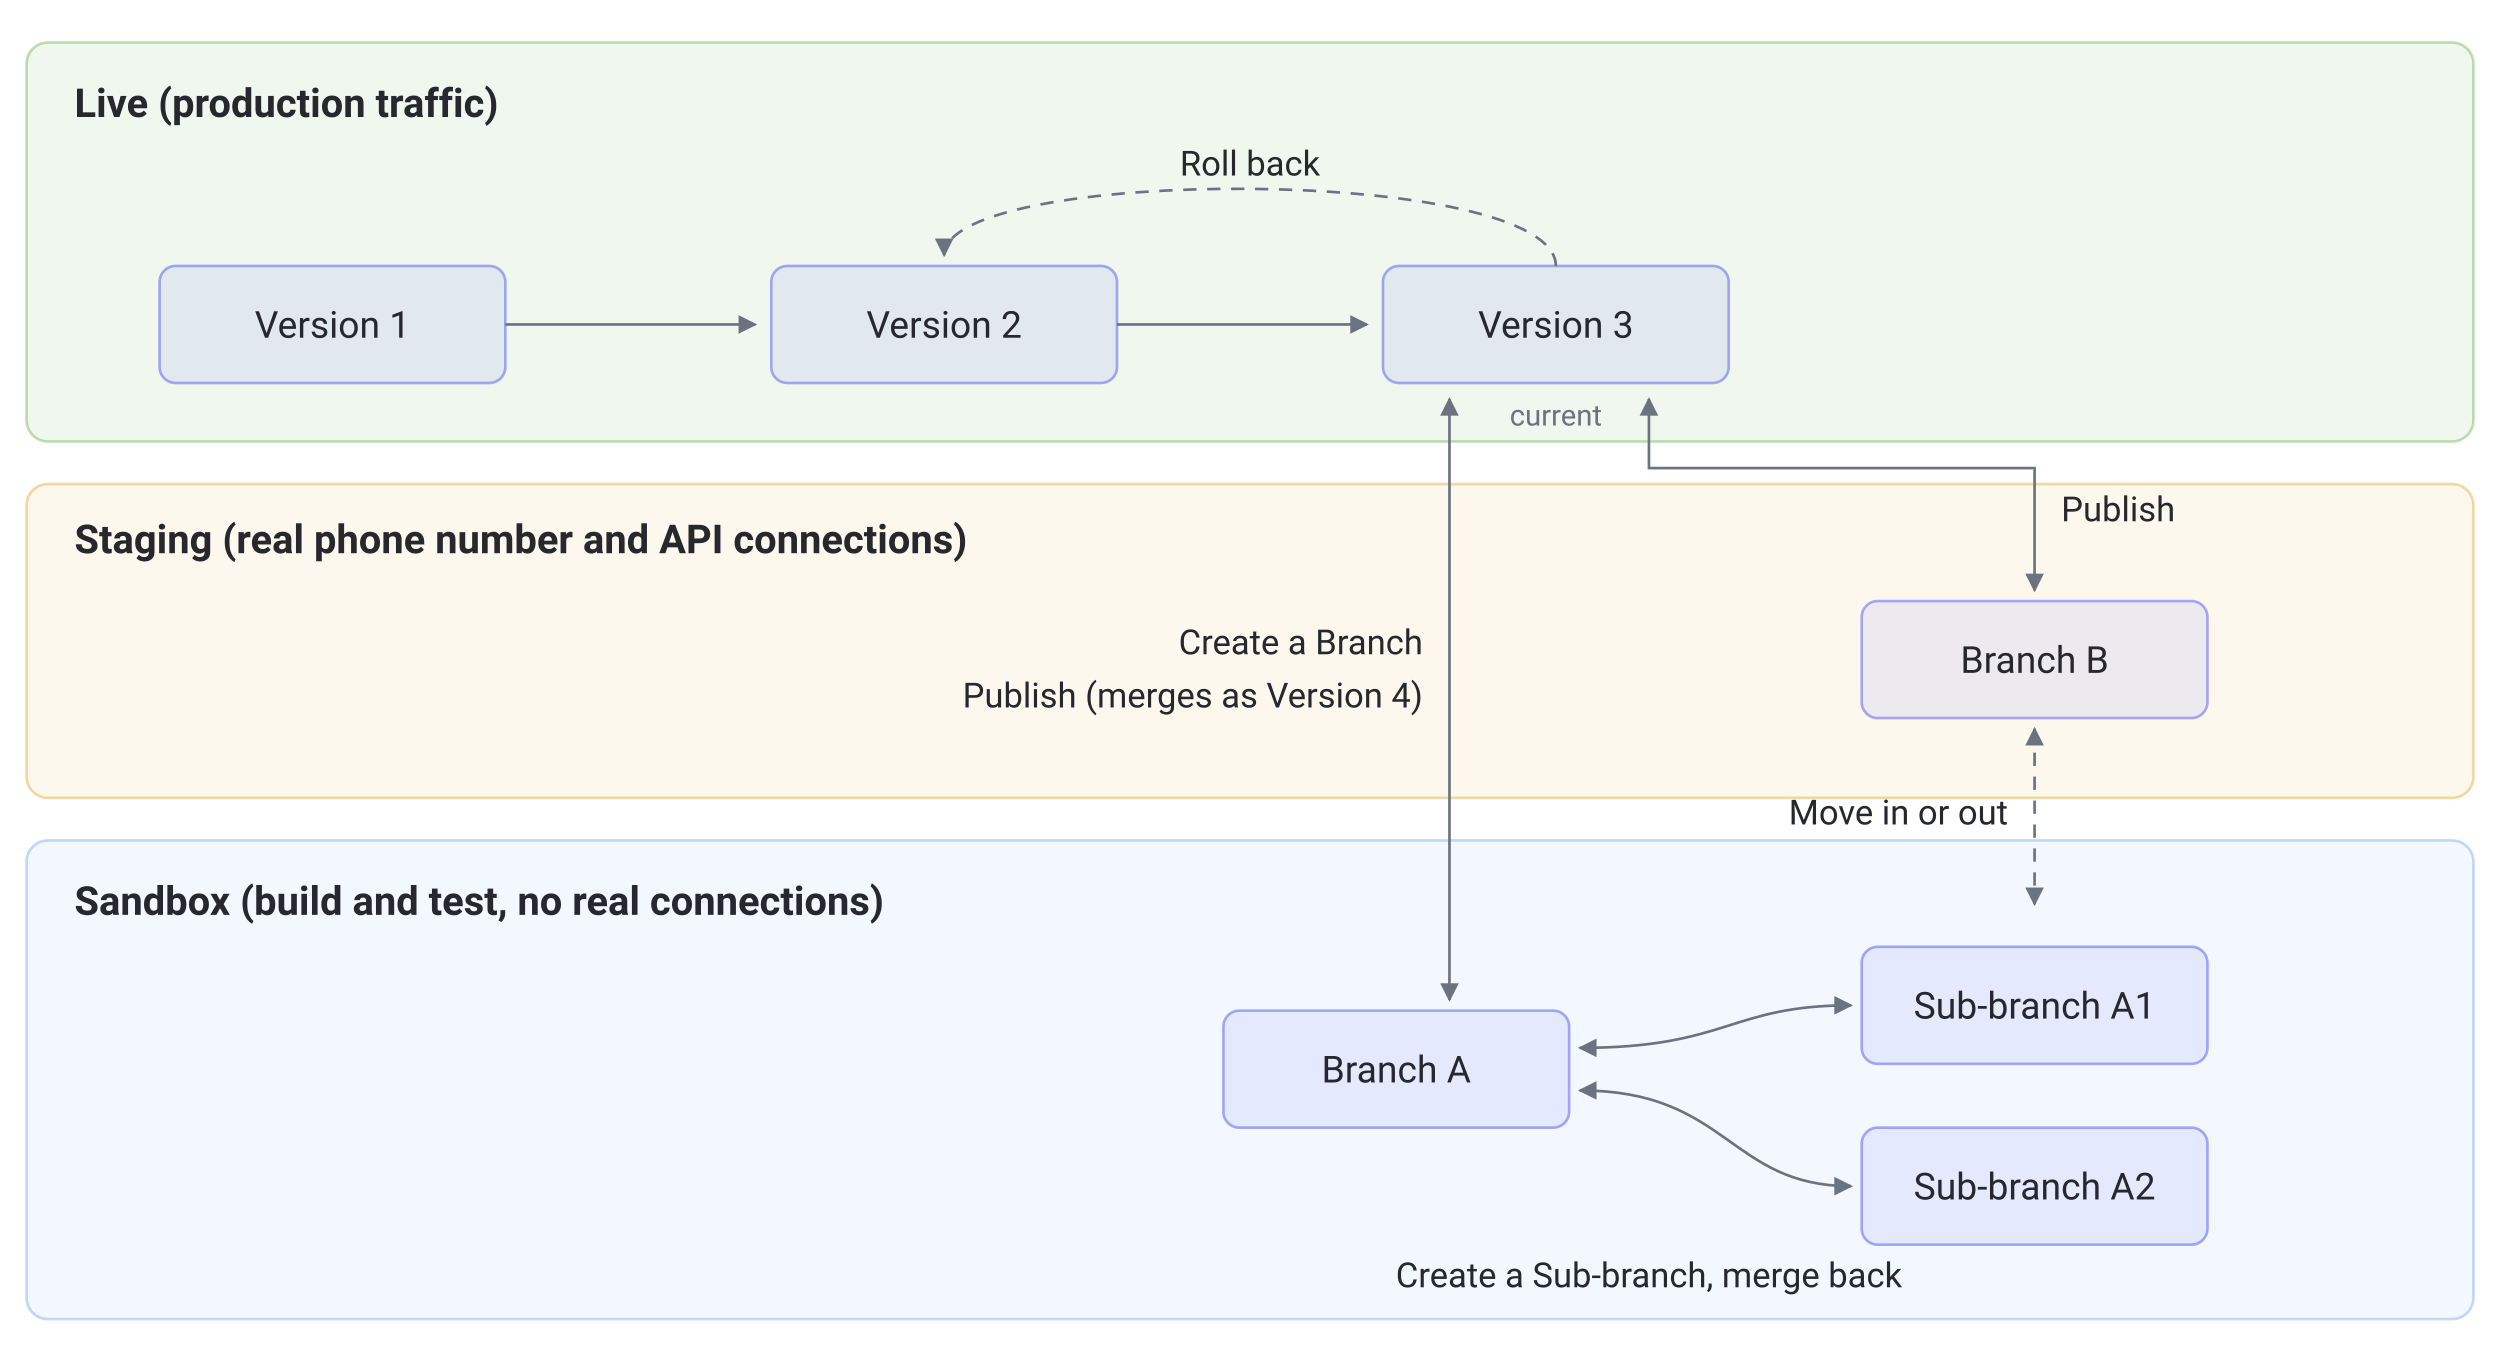
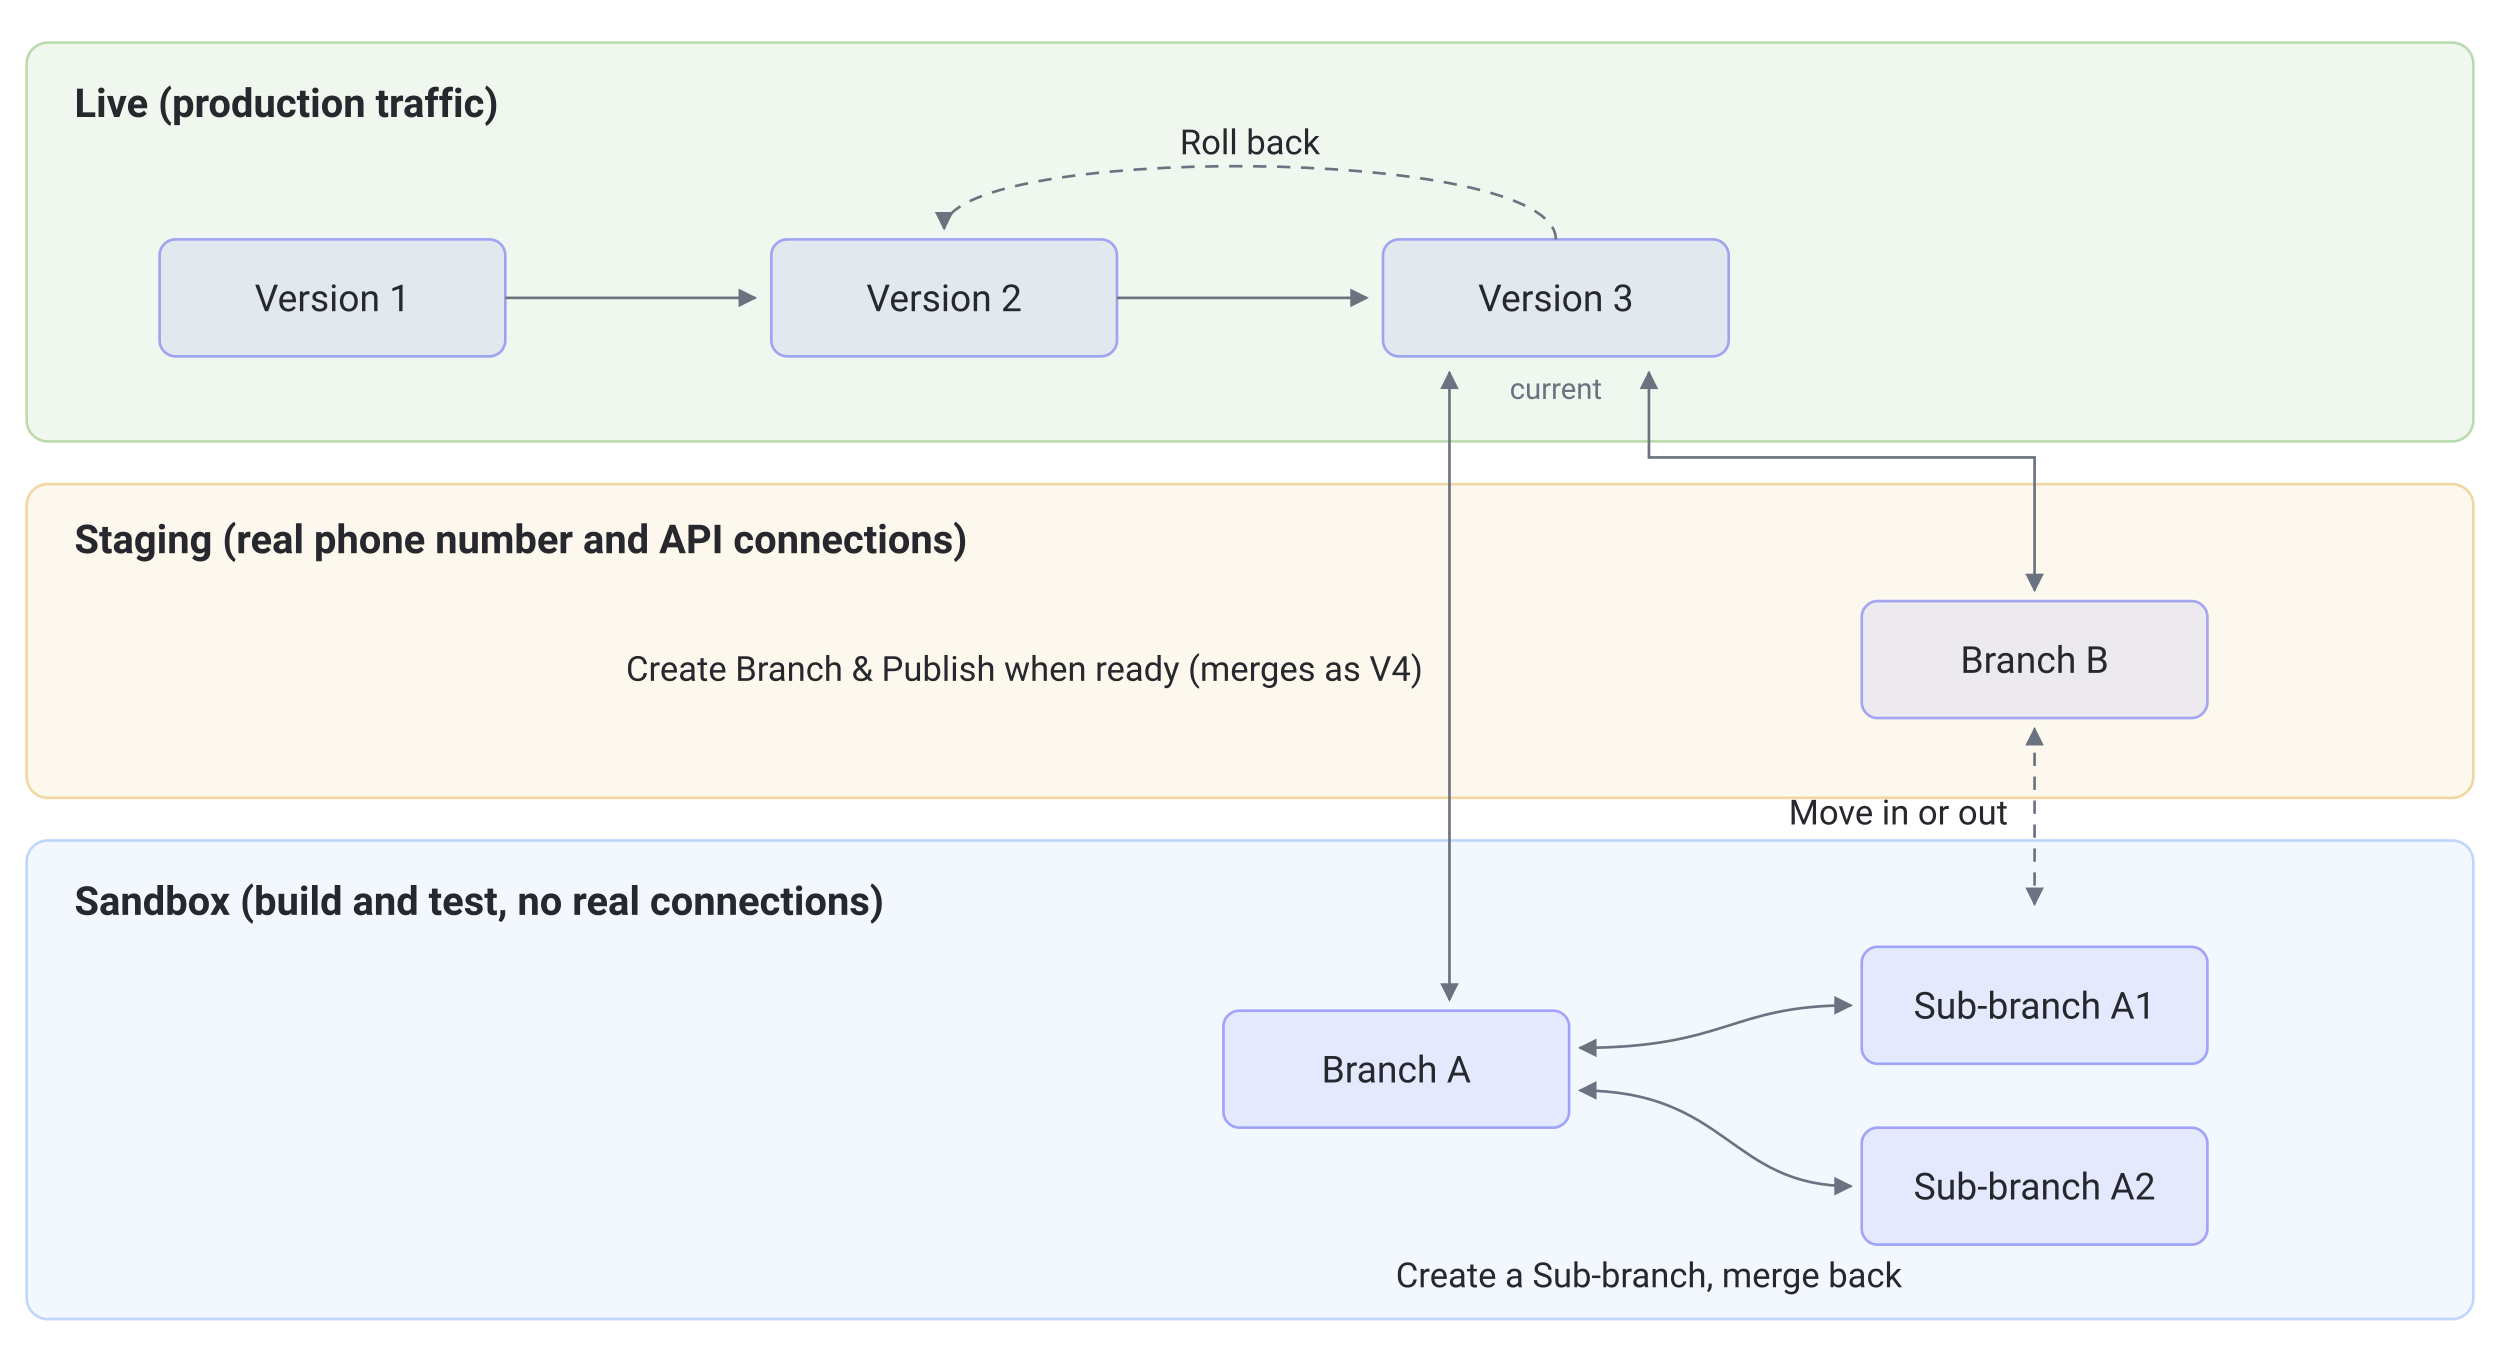
<svg xmlns="http://www.w3.org/2000/svg" viewBox="0 0 940 512" font-family="ui-sans-serif, system-ui, -apple-system, 'Segoe UI', Roboto, Helvetica, Arial, sans-serif">
  <defs>
    <marker id="arr" viewBox="0 0 10 10" refX="9" refY="5" markerWidth="7" markerHeight="7" orient="auto-start-reverse">
      <path d="M 0 0 L 10 5 L 0 10 z" fill="#6b7280" />
    </marker>
  </defs>
  <rect x="10" y="16" width="920" height="150" rx="8" fill="rgba(74,160,44,0.08)" stroke="rgba(74,160,44,0.35)" />
  <rect x="10" y="182" width="920" height="118" rx="8" fill="rgba(217,150,6,0.07)" stroke="rgba(217,150,6,0.35)" />
  <rect x="10" y="316" width="920" height="180" rx="8" fill="rgba(59,130,246,0.06)" stroke="rgba(59,130,246,0.30)" />
  <text x="28" y="44" font-size="15" font-weight="600" fill="#26282d">Live (production traffic)</text>
  <text x="28" y="208" font-size="15" font-weight="600" fill="#26282d">Staging (real phone number and API connections)</text>
  <text x="28" y="344" font-size="15" font-weight="600" fill="#26282d">Sandbox (build and test, no real connections)</text>
-   <rect x="60" y="100" width="130" height="44" rx="6" fill="rgba(99,102,241,0.10)" stroke="rgba(99,102,241,0.55)" />
-   <rect x="290" y="100" width="130" height="44" rx="6" fill="rgba(99,102,241,0.10)" stroke="rgba(99,102,241,0.55)" />
-   <rect x="520" y="100" width="130" height="44" rx="6" fill="rgba(99,102,241,0.10)" stroke="rgba(99,102,241,0.55)" />
-   <text x="125" y="127" font-size="14" text-anchor="middle" fill="#26282d">Version 1</text>
-   <text x="355" y="127" font-size="14" text-anchor="middle" fill="#26282d">Version 2</text>
-   <text x="585" y="127" font-size="14" text-anchor="middle" fill="#26282d">Version 3</text>
-   <text x="585" y="160" font-size="11" text-anchor="middle" fill="#6b7280">current</text>
-   <line x1="190" y1="122" x2="284" y2="122" stroke="#6b7280" marker-end="url(#arr)" />
-   <line x1="420" y1="122" x2="514" y2="122" stroke="#6b7280" marker-end="url(#arr)" />
-   <path d="M 585 100 C 585 62, 355 62, 355 96" fill="none" stroke="#6b7280" stroke-dasharray="5 4" marker-end="url(#arr)" />
-   <text x="470" y="66" font-size="13" text-anchor="middle" fill="#26282d">Roll back</text>
+   <rect x="60" y="90" width="130" height="44" rx="6" fill="rgba(99,102,241,0.10)" stroke="rgba(99,102,241,0.55)" />
+   <rect x="290" y="90" width="130" height="44" rx="6" fill="rgba(99,102,241,0.10)" stroke="rgba(99,102,241,0.55)" />
+   <rect x="520" y="90" width="130" height="44" rx="6" fill="rgba(99,102,241,0.10)" stroke="rgba(99,102,241,0.55)" />
+   <text x="125" y="117" font-size="14" text-anchor="middle" fill="#26282d">Version 1</text>
+   <text x="355" y="117" font-size="14" text-anchor="middle" fill="#26282d">Version 2</text>
+   <text x="585" y="117" font-size="14" text-anchor="middle" fill="#26282d">Version 3</text>
+   <text x="585" y="150" font-size="11" text-anchor="middle" fill="#6b7280">current</text>
+   <line x1="190" y1="112" x2="284" y2="112" stroke="#6b7280" marker-end="url(#arr)" />
+   <line x1="420" y1="112" x2="514" y2="112" stroke="#6b7280" marker-end="url(#arr)" />
+   <path d="M 585 90 C 585 54, 355 54, 355 86" fill="none" stroke="#6b7280" stroke-dasharray="5 4" marker-end="url(#arr)" />
+   <text x="470" y="58" font-size="13" text-anchor="middle" fill="#26282d">Roll back</text>
  <rect x="700" y="226" width="130" height="44" rx="6" fill="rgba(99,102,241,0.10)" stroke="rgba(99,102,241,0.55)" />
  <text x="765" y="253" font-size="14" text-anchor="middle" fill="#26282d">Branch B</text>
-   <path d="M 765 222 L 765 176 L 620 176 L 620 150" fill="none" stroke="#6b7280" marker-start="url(#arr)" marker-end="url(#arr)" />
-   <text x="775" y="196" font-size="13" fill="#26282d">Publish</text>
+   <path d="M 765 222 L 765 172 L 620 172 L 620 140" fill="none" stroke="#6b7280" marker-start="url(#arr)" marker-end="url(#arr)" />
  <line x1="765" y1="274" x2="765" y2="340" stroke="#6b7280" stroke-dasharray="5 4" marker-start="url(#arr)" marker-end="url(#arr)" />
  <text x="755" y="310" font-size="13" text-anchor="end" fill="#26282d">Move in or out</text>
  <rect x="460" y="380" width="130" height="44" rx="6" fill="rgba(99,102,241,0.10)" stroke="rgba(99,102,241,0.55)" />
  <rect x="700" y="356" width="130" height="44" rx="6" fill="rgba(99,102,241,0.10)" stroke="rgba(99,102,241,0.55)" />
  <rect x="700" y="424" width="130" height="44" rx="6" fill="rgba(99,102,241,0.10)" stroke="rgba(99,102,241,0.55)" />
  <text x="525" y="407" font-size="14" text-anchor="middle" fill="#26282d">Branch A</text>
  <text x="765" y="383" font-size="14" text-anchor="middle" fill="#26282d">Sub-branch A1</text>
  <text x="765" y="451" font-size="14" text-anchor="middle" fill="#26282d">Sub-branch A2</text>
  <path d="M 594 394 C 650 394, 650 378, 696 378" fill="none" stroke="#6b7280" marker-start="url(#arr)" marker-end="url(#arr)" />
  <path d="M 594 410 C 650 410, 650 446, 696 446" fill="none" stroke="#6b7280" marker-start="url(#arr)" marker-end="url(#arr)" />
  <text x="620" y="484" font-size="13" text-anchor="middle" fill="#26282d">Create a Sub-branch, merge back</text>
-   <path d="M 545 150 L 545 376" fill="none" stroke="#6b7280" marker-start="url(#arr)" marker-end="url(#arr)" />
-   <text x="535" y="246" font-size="13" text-anchor="end" fill="#26282d">Create a Branch</text>
-   <text x="535" y="266" font-size="13" text-anchor="end" fill="#26282d">Publish (merges as Version 4)</text>
+   <path d="M 545 140 L 545 376" fill="none" stroke="#6b7280" marker-start="url(#arr)" marker-end="url(#arr)" />
+   <text x="535" y="256" font-size="13" text-anchor="end" fill="#26282d">Create Branch &amp; Publish when ready (merges as V4)</text>
</svg>
